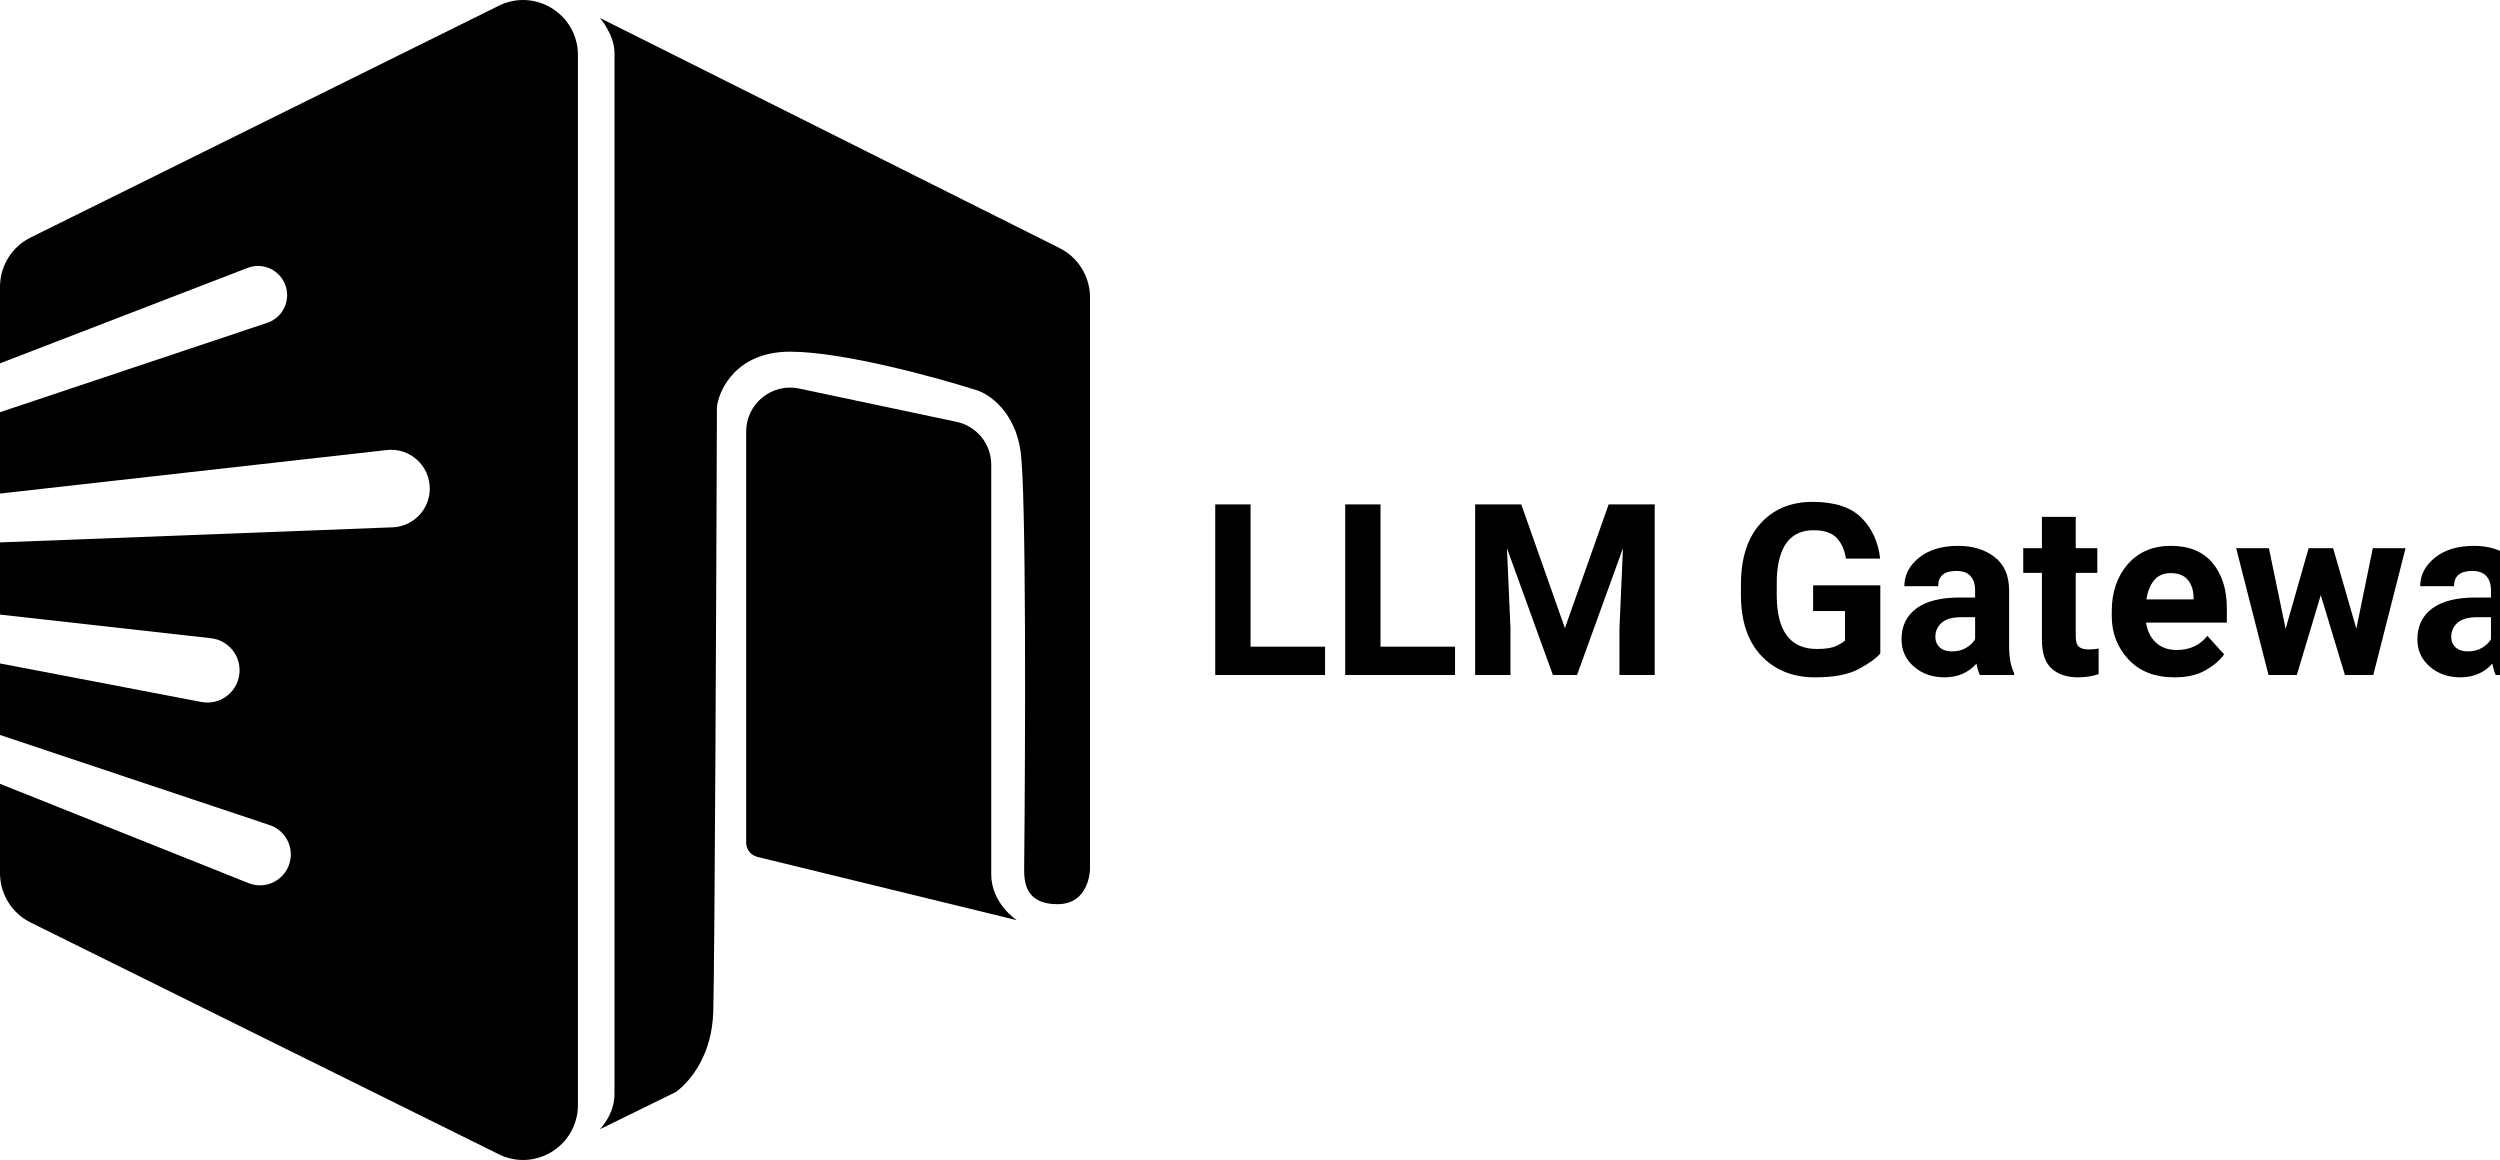
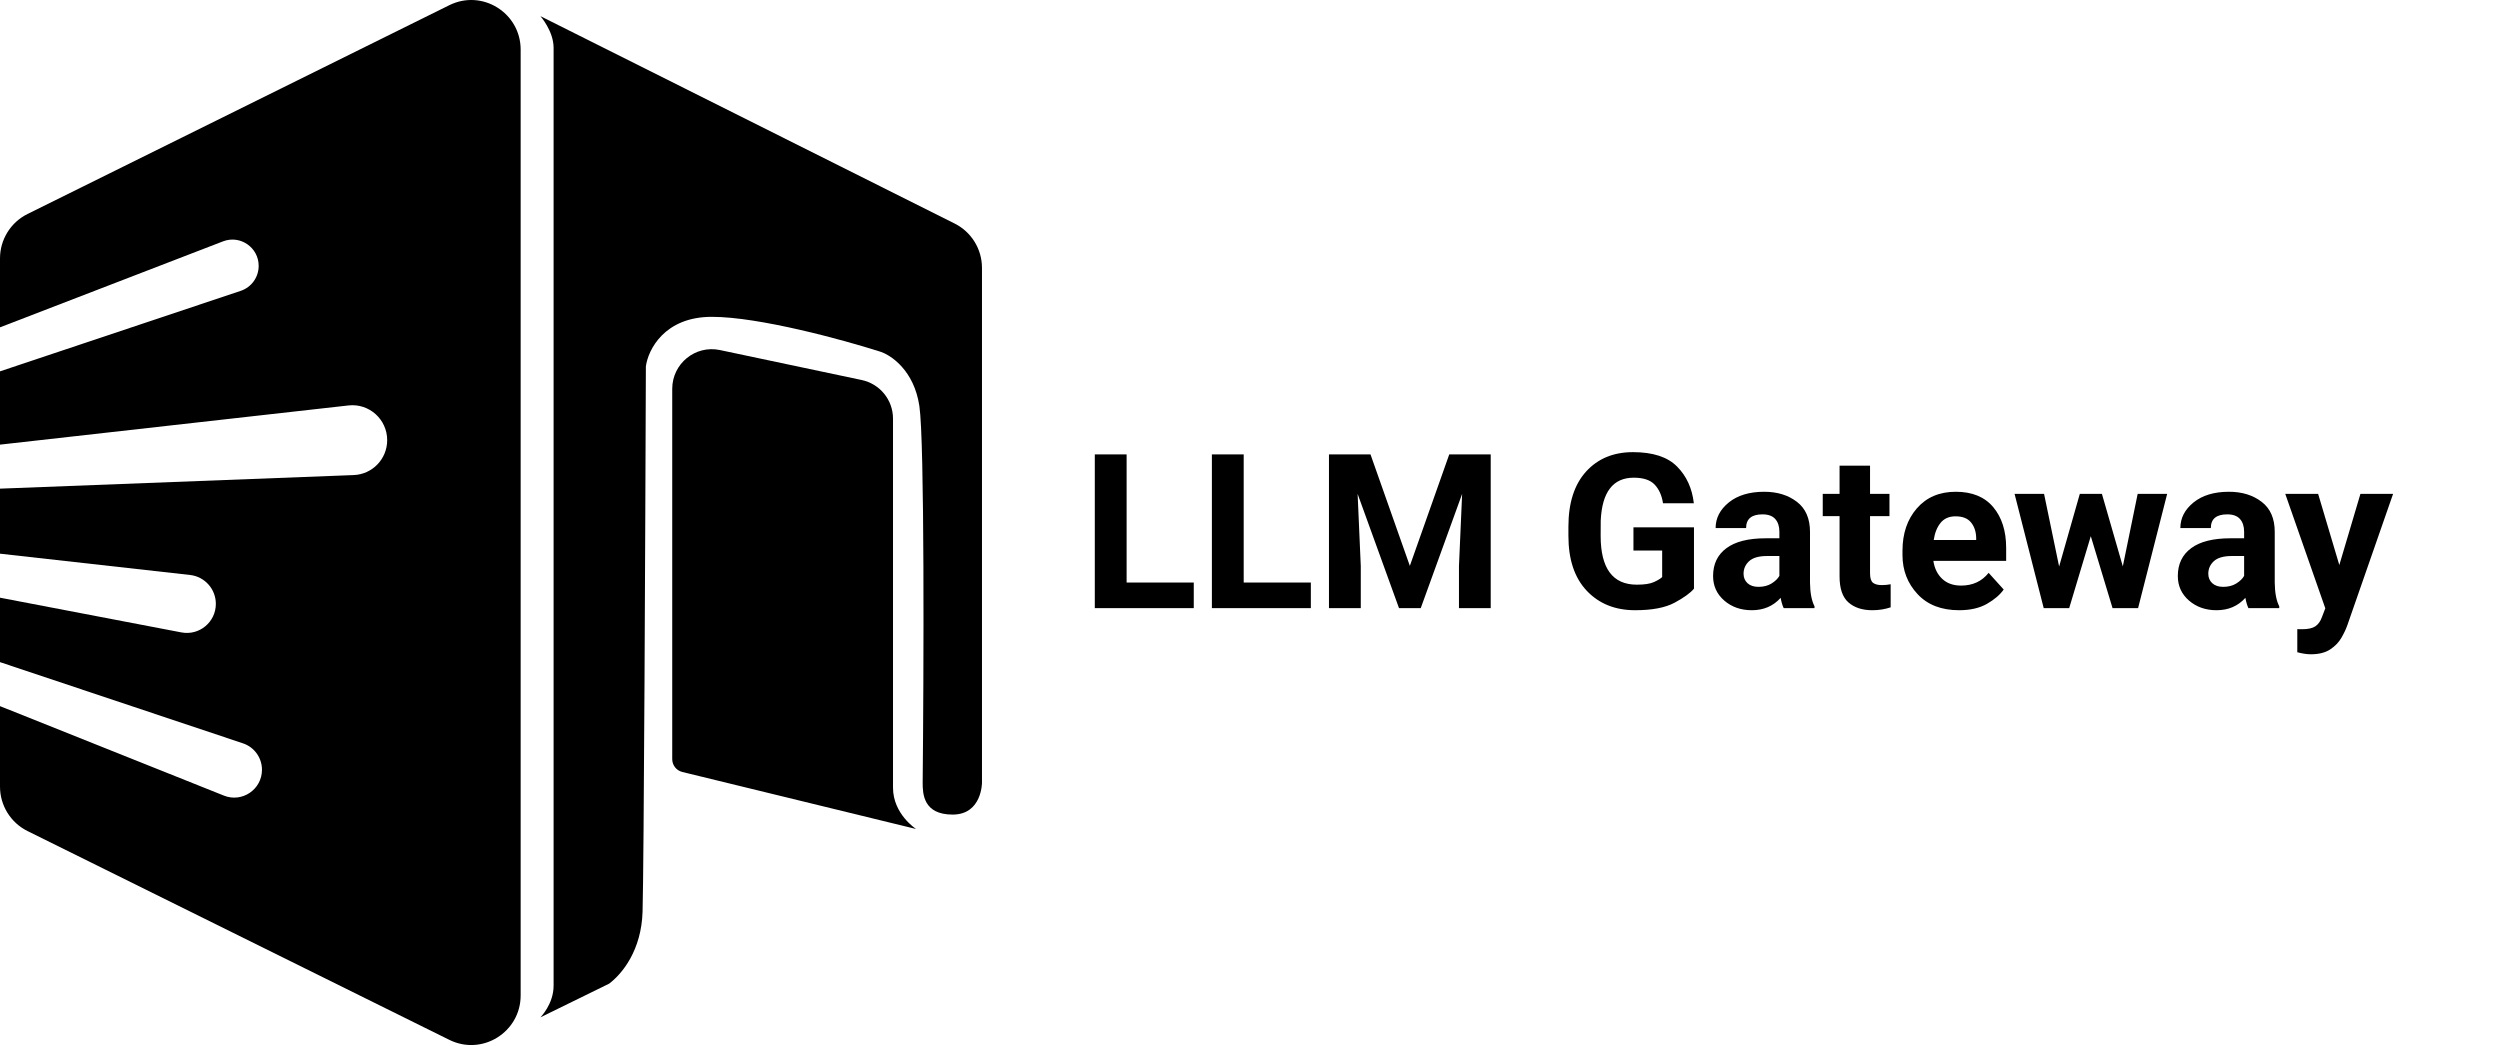
- <svg xmlns="http://www.w3.org/2000/svg" fill="none" viewBox="0 0 500 232">
+ <svg xmlns="http://www.w3.org/2000/svg" fill="none" viewBox="0 0 555 232">
  <path d="M218 59.469c0-4.17-2.351-7.981-6.071-9.844L119.973 3.584s2.926 3.323 2.926 7.015V218.833c0 4.081-2.926 7.016-2.926 7.016l15.24-7.468c2.964-2.232 7.187-7.443 7.438-16.006.293-9.976.61-84.847.732-121.035.487-3.668 4.096-11.003 14.63-11.003 10.535 0 29.262 5.135 37.309 7.702 2.439.734 7.608 4.181 8.779 12.104 1.17 7.922.975 59.051.731 83.625 0 2.445.137 7.069 6.653 7.069 6.515 0 6.515-7.069 6.515-7.069V59.469Z" fill="#000000" />
  <path d="M149.235 86.323c0-5.592 5.132-9.767 10.589-8.613l31.457 6.649c4.061.859 6.967 4.421 6.967 8.582v81.925c0 5.868 5.121 9.169 5.121 9.169l-51.9-12.658c-1.311-.32-2.234-1.498-2.234-2.852V86.323ZM99.754 1.151c7.293-3.61 15.831 1.711 15.831 9.866V220.983c0 8.155-8.538 13.476-15.831 9.866L6.116 184.496C2.371 182.642 0 178.818 0 174.63v-17.868l49.713 19.865c4.047 1.617 8.445-1.372 8.445-5.741 0-2.66-1.698-5.022-4.214-5.863L0 146.992v-14.305l40.276 7.708c3.966.759 7.641-2.289 7.641-6.337 0-3.286-2.463-6.048-5.72-6.413L0 122.917V108.48l78.518-3.014c4.153-.16 7.438-3.582 7.438-7.75 0-4.626-4.012-8.223-8.596-7.707L0 98.71V82.44l53.447-17.874c2.376-.795 3.979-3.025 3.979-5.537 0-4.096-4.098-6.918-7.911-5.449L0 72.669V57.37c0-4.188 2.371-8.012 6.116-9.866L99.754 1.151Z" fill="#000000" />
-   <text x="240" y="135" font-family="system-ui, -apple-system, BlinkMacSystemFont, 'Segoe UI', Roboto, sans-serif" font-size="48" font-weight="700" fill="#000000">LLM Gateway</text>
+   <text x="240" y="135" textLength="290" lengthAdjust="spacingAndGlyphs" font-family="system-ui, -apple-system, BlinkMacSystemFont, 'Segoe UI', Roboto, sans-serif" font-size="48" font-weight="700" fill="#000000">LLM Gateway</text>
</svg>
